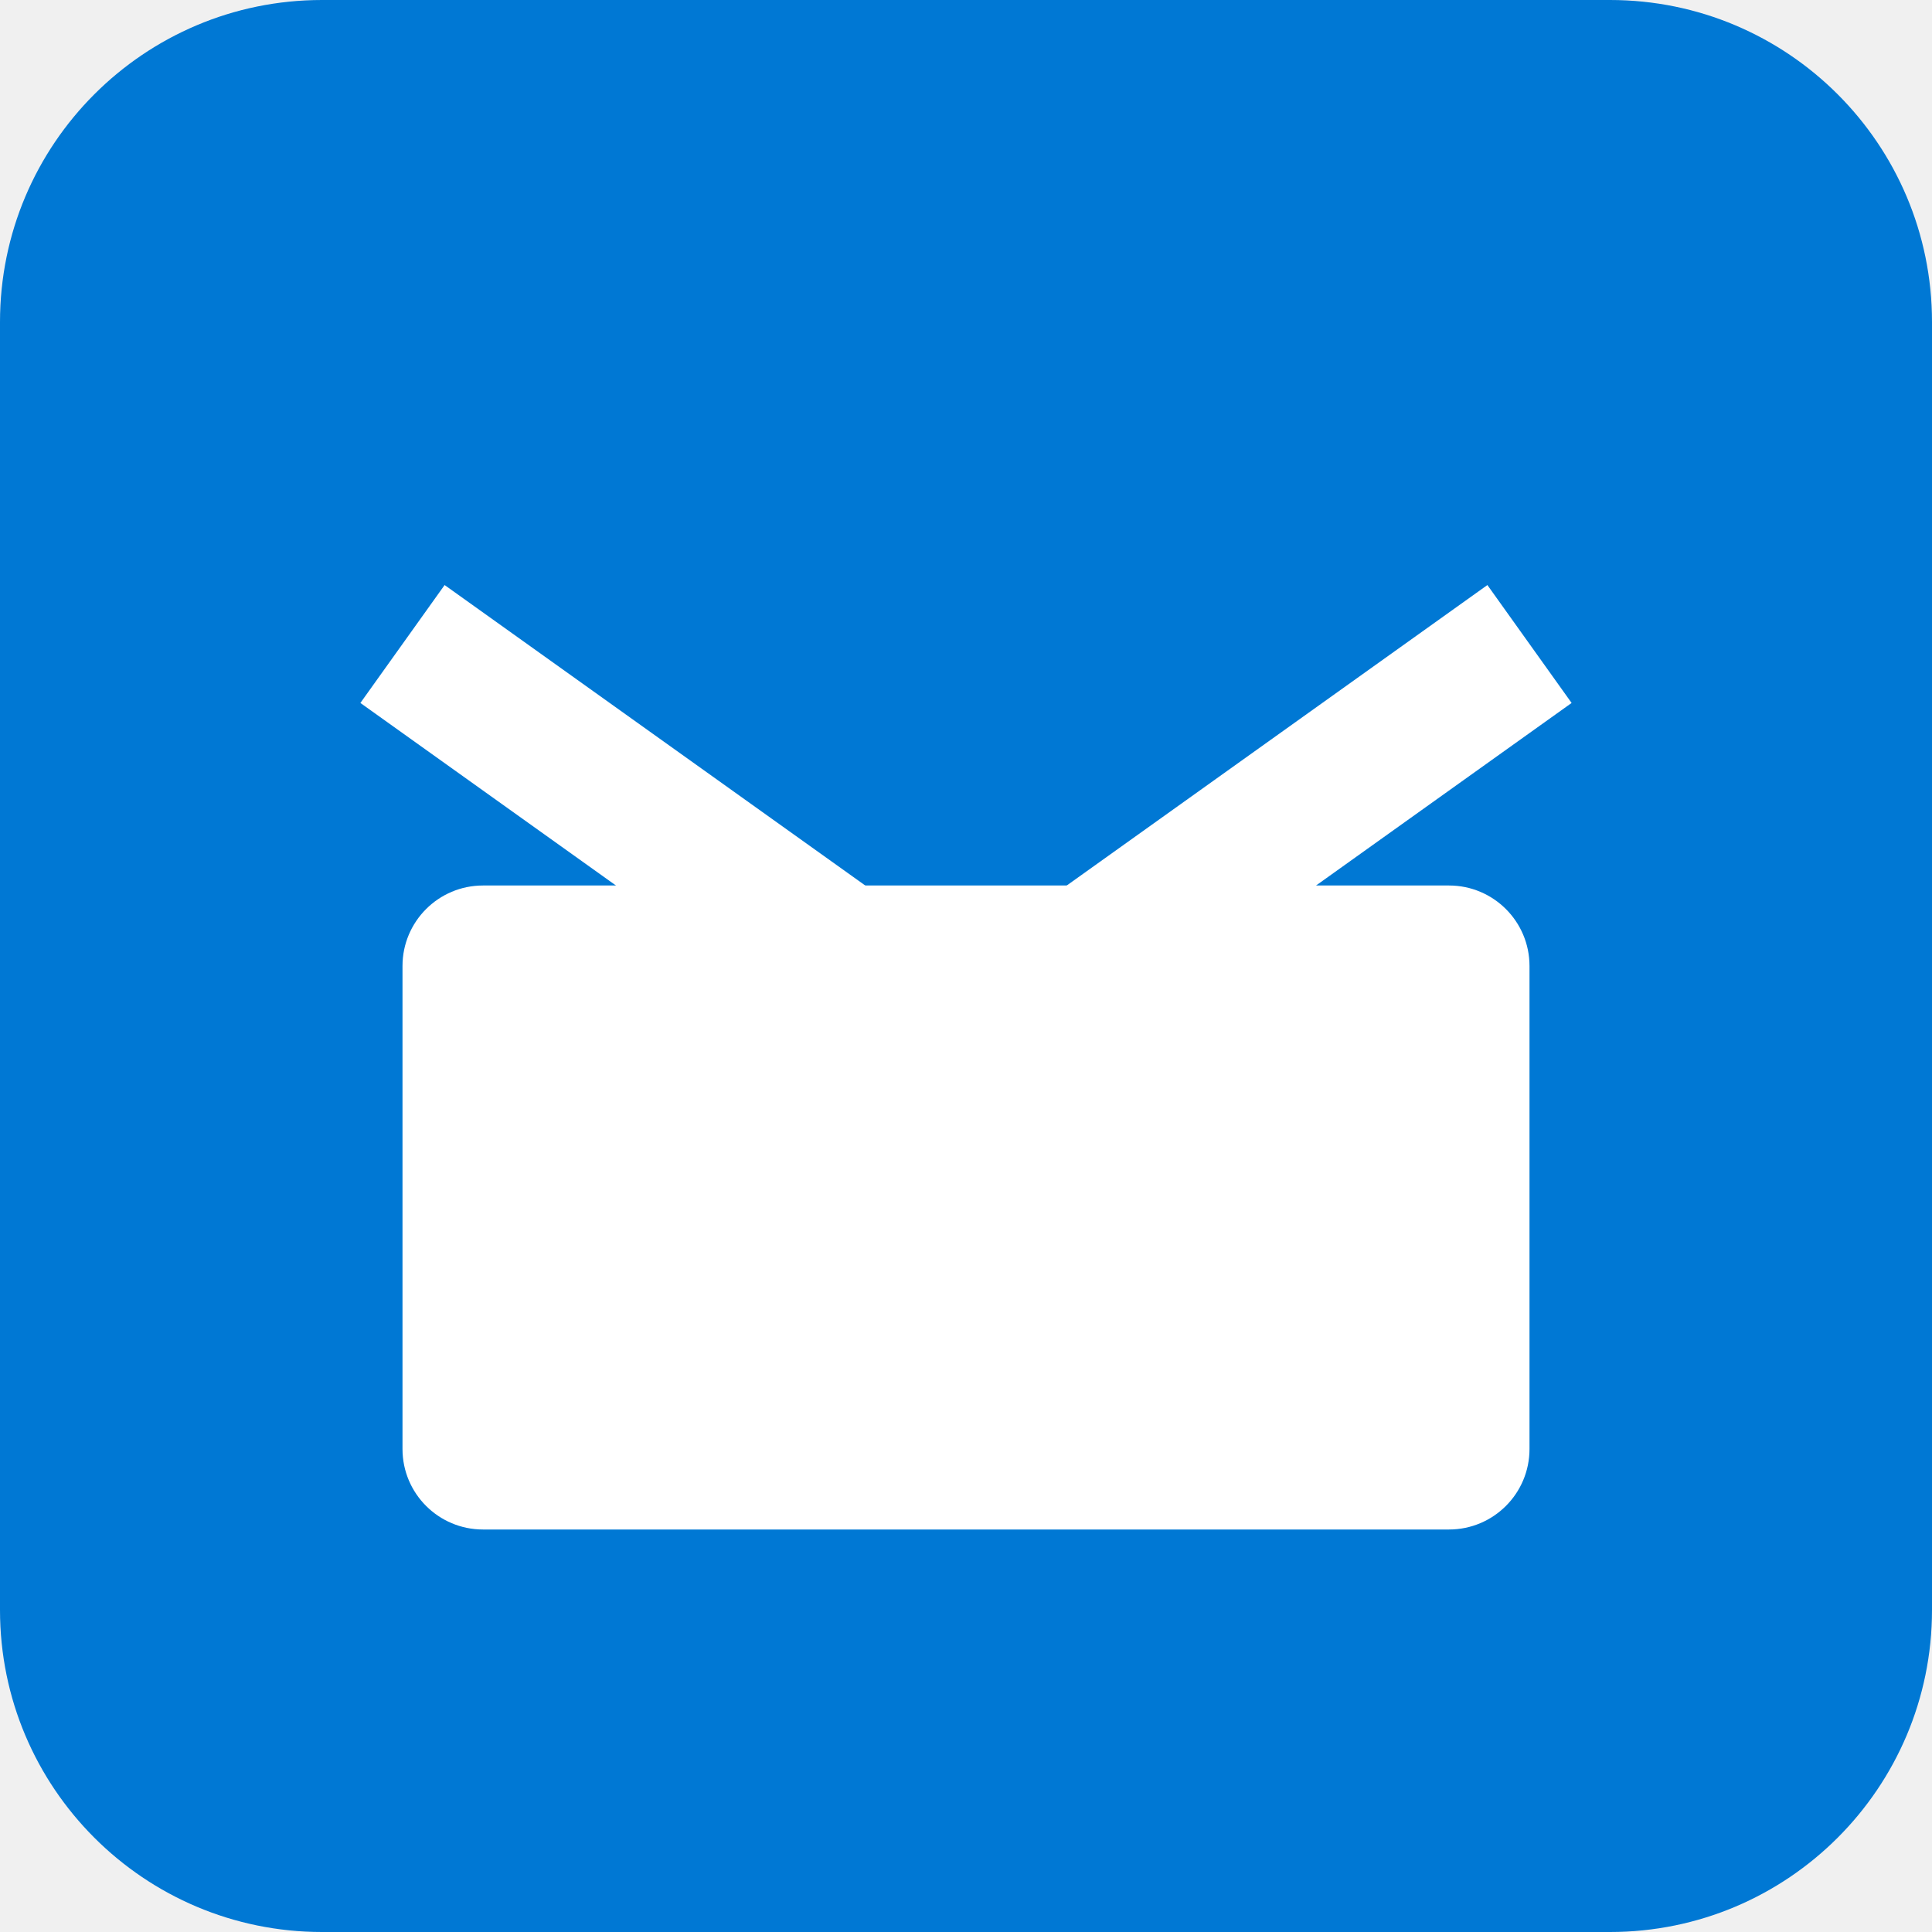
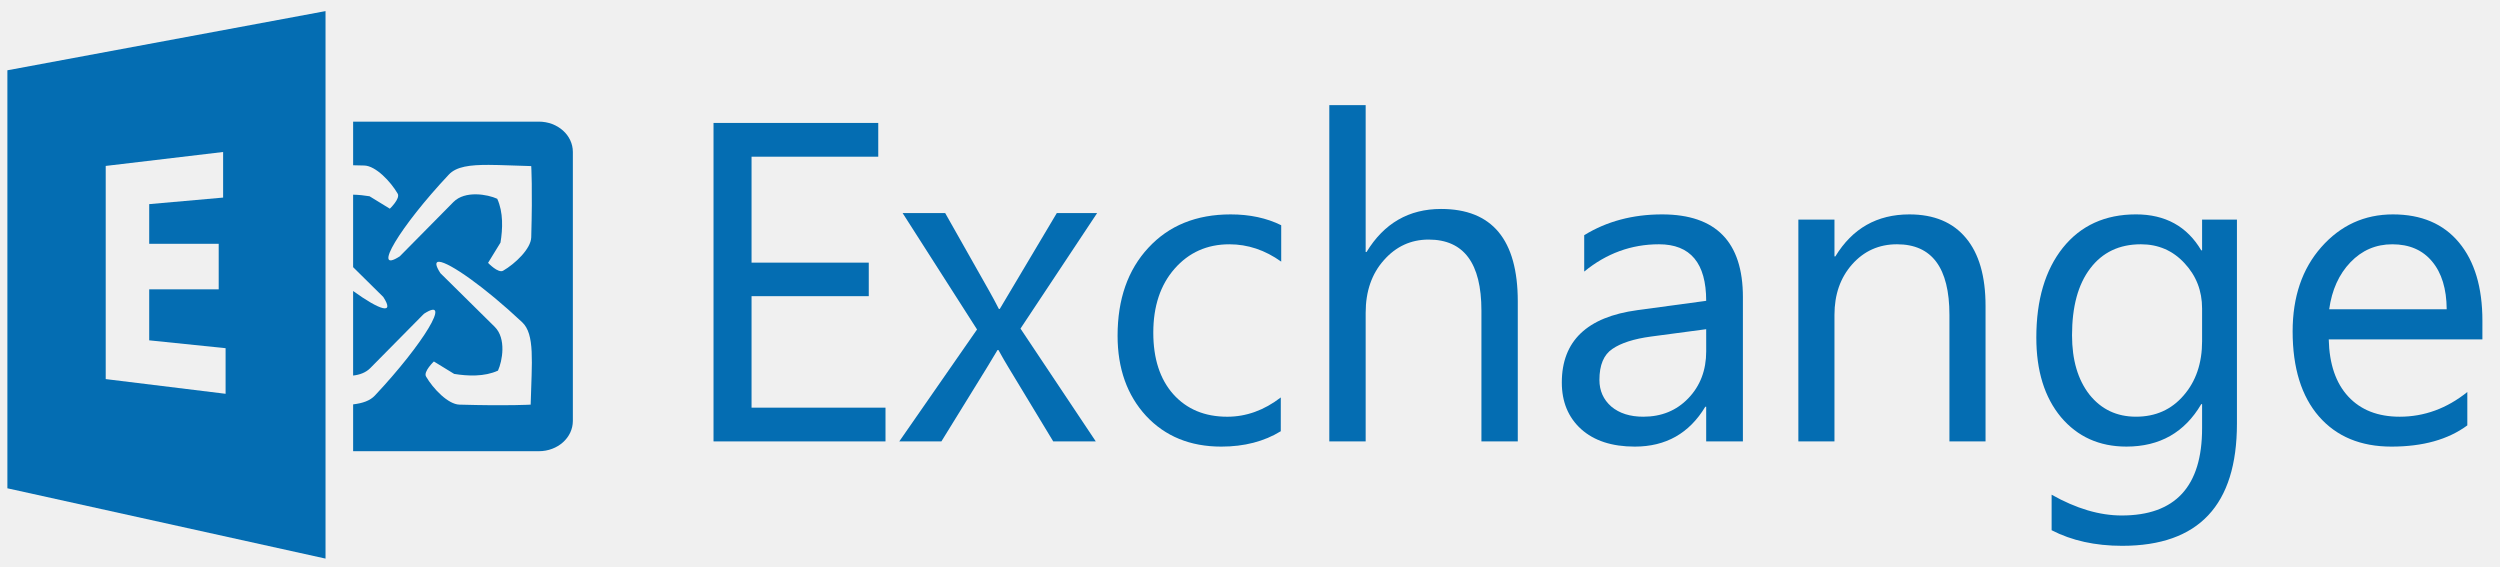
- <svg xmlns="http://www.w3.org/2000/svg" width="24" height="24" viewBox="0 0 24 24" fill="none">
-   <rect width="24" height="24" rx="4" fill="#0078D4" />
-   <path d="M5 8l7 5 7-5" stroke="white" stroke-width="1.8" fill="none" stroke-linejoin="round" />
-   <rect x="5" y="11" width="14" height="8" rx="1" fill="white" />
+ <svg xmlns="http://www.w3.org/2000/svg" width="180.622mm" height="40.922mm" viewBox="0 0 180.622 40.922" version="1.1" id="svg6384">
+   <defs id="defs6378" />
+   <path id="path12" style="opacity:1;fill:#046db2;fill-opacity:1;stroke:none;stroke-width:0.265px;stroke-linecap:butt;stroke-linejoin:miter;stroke-opacity:1" d="M 23.519,0.802 0.534,5.078 V 35.279 L 23.519,40.358 Z M 16.12,10.981 v 3.294 l -5.34,0.473 v 2.864 h 5.021 v 3.294 h -5.021 v 3.683 l 5.519,0.567 v 3.295 L 7.638,27.389 V 11.988 Z" />
+   <path id="rect47" style="opacity:1;fill:#046db2;fill-opacity:1;stroke:none;stroke-width:0.271;stroke-linecap:round;stroke-linejoin:round;stop-color:#000000" d="m 25.513,8.788 v 3.152 c 0.264,0.006 0.521,0.011 0.81,0.019 0.821,0.023 1.9,1.153 2.409,2.032 0.205,0.354 -0.567,1.087 -0.567,1.087 l -1.465,-0.898 c -0.371,-0.061 -0.775,-0.107 -1.188,-0.115 v 5.237 l 2.18,2.154 c 0.862,1.33 -0.266,0.948 -2.18,-0.431 v 6.107 c 0.465,-0.05 0.913,-0.206 1.241,-0.538 l 3.875,-3.922 c 2.07,-1.342 0.005,2.13 -3.544,5.906 -0.348,0.37 -0.871,0.554 -1.571,0.638 v 3.383 h 13.418 c 1.361,0 2.457,-0.976 2.457,-2.189 V 10.978 c 0,-1.213 -1.096,-2.19 -2.457,-2.19 z m 9.836,3.126 c 0.848,0.004 1.857,0.055 3.032,0.086 0,0 0.101,1.608 0,5.15 -0.024,0.821 -1.153,1.9 -2.032,2.409 -0.354,0.205 -1.087,-0.567 -1.087,-0.567 l 0.898,-1.465 c 0.161,-0.976 0.214,-2.189 -0.236,-3.166 -0.691,-0.317 -2.322,-0.617 -3.165,0.236 l -3.875,3.922 c -2.07,1.342 -0.005,-2.13 3.544,-5.906 0.544,-0.579 1.508,-0.706 2.921,-0.7 z m -3.62,6.999 c 0.725,0.033 3.282,1.817 5.997,4.368 0.926,0.87 0.697,2.818 0.614,5.953 0,0 -1.607,0.101 -5.15,0 -0.821,-0.024 -1.901,-1.153 -2.41,-2.032 -0.205,-0.354 0.567,-1.086 0.567,-1.086 l 1.465,0.898 c 0.976,0.161 2.189,0.213 3.166,-0.237 0.317,-0.691 0.617,-2.322 -0.236,-3.165 l -3.922,-3.874 c -0.378,-0.582 -0.374,-0.838 -0.09,-0.825 z" />
+   <path d="M 63.976,31.891 H 51.551 V 8.882 h 11.902 v 2.439 h -9.155 v 7.654 h 8.469 v 2.423 h -8.469 v 8.055 h 9.678 z" style="font-style:normal;font-variant:normal;font-weight:normal;font-stretch:normal;font-size:31.747px;line-height:1.25;font-family:'Myanmar Text';-inkscape-font-specification:'Myanmar Text';letter-spacing:0px;word-spacing:0px;opacity:1;fill:#046db2;fill-opacity:1;stroke-width:1.244" id="path22" />
+   <path d="m 79.267,15.393 -5.538,8.346 5.441,8.153 h -3.075 l -3.236,-5.349 q -0.306,-0.499 -0.724,-1.257 h -0.064 q -0.081,0.145 -0.757,1.257 l -3.3,5.349 h -3.043 l 5.619,-8.088 -5.377,-8.41 h 3.075 l 3.188,5.639 q 0.354,0.628 0.692,1.289 h 0.064 l 4.121,-6.928 z" style="font-style:normal;font-variant:normal;font-weight:normal;font-stretch:normal;font-size:31.747px;line-height:1.25;font-family:'Myanmar Text';-inkscape-font-specification:'Myanmar Text';letter-spacing:0px;word-spacing:0px;opacity:1;fill:#046db2;fill-opacity:1;stroke-width:1.237" id="path24" />
+   <path d="m 92.535,31.156 q -1.812,1.111 -4.299,1.111 -3.363,0 -5.435,-2.222 -2.057,-2.238 -2.057,-5.791 0,-3.96 2.226,-6.354 2.226,-2.41 5.942,-2.41 2.073,0 3.654,0.783 v 2.629 q -1.75,-1.252 -3.746,-1.252 -2.411,0 -3.961,1.768 -1.535,1.753 -1.535,4.617 0,2.817 1.443,4.445 1.459,1.628 3.9,1.628 2.057,0 3.869,-1.393 z" style="font-style:normal;font-variant:normal;font-weight:normal;font-stretch:normal;font-size:31.747px;line-height:1.25;font-family:'Myanmar Text';-inkscape-font-specification:'Myanmar Text';letter-spacing:0px;word-spacing:0px;opacity:1;fill:#046db2;fill-opacity:1;stroke-width:1.191" id="path26" />
+   <path d="m 109.658,31.891 h -2.627 v -9.454 q 0,-5.128 -3.813,-5.128 -1.923,0 -3.236,1.49 -1.314,1.474 -1.314,3.798 v 9.294 h -2.627 V 7.598 h 2.627 V 18.206 h 0.064 q 1.89,-3.109 5.383,-3.109 5.543,0 5.543,6.682 z" style="font-style:normal;font-variant:normal;font-weight:normal;font-stretch:normal;font-size:31.747px;line-height:1.25;font-family:'Myanmar Text';-inkscape-font-specification:'Myanmar Text';letter-spacing:0px;word-spacing:0px;opacity:1;fill:#046db2;fill-opacity:1;stroke-width:1.231" id="path28" />
+   <path d="m 125.922,31.891 h -2.652 v -2.504 h -0.065 q -1.73,2.88 -5.094,2.88 -2.474,0 -3.881,-1.268 -1.391,-1.268 -1.391,-3.365 0,-4.492 5.466,-5.227 l 4.965,-0.673 q 0,-4.085 -3.412,-4.085 -2.992,0 -5.401,1.972 v -2.629 q 2.442,-1.502 5.628,-1.502 5.838,0 5.838,5.978 z m -2.652,-8.107 -3.994,0.532 q -1.844,0.25 -2.782,0.892 -0.938,0.626 -0.938,2.238 0,1.174 0.857,1.925 0.873,0.736 2.313,0.736 1.973,0 3.251,-1.33 1.294,-1.346 1.294,-3.396 z" style="font-style:normal;font-variant:normal;font-weight:normal;font-stretch:normal;font-size:31.747px;line-height:1.25;font-family:'Myanmar Text';-inkscape-font-specification:'Myanmar Text';letter-spacing:0px;word-spacing:0px;opacity:1;fill:#046db2;fill-opacity:1;stroke-width:1.222" id="path30" />
+   <path d="m 143.453,31.891 h -2.609 v -9.14 q 0,-5.102 -3.787,-5.102 -1.957,0 -3.246,1.455 -1.273,1.44 -1.273,3.647 v 9.14 h -2.609 V 15.865 h 2.609 v 2.661 h 0.064 q 1.846,-3.036 5.346,-3.036 2.673,0 4.089,1.706 1.416,1.69 1.416,4.899 z" style="font-style:normal;font-variant:normal;font-weight:normal;font-stretch:normal;font-size:31.747px;line-height:1.25;font-family:'Myanmar Text';-inkscape-font-specification:'Myanmar Text';letter-spacing:0px;word-spacing:0px;opacity:1;fill:#046db2;fill-opacity:1;stroke-width:1.212" id="path32" />
+   <path d="m 161.616,30.608 q 0,8.827 -8.291,8.827 -2.917,0 -5.098,-1.127 v -2.567 q 2.656,1.502 5.067,1.502 5.804,0 5.804,-6.291 v -1.753 h -0.061 q -1.796,3.067 -5.405,3.067 -2.933,0 -4.729,-2.128 -1.781,-2.144 -1.781,-5.744 0,-4.085 1.919,-6.495 1.935,-2.41 5.282,-2.41 3.178,0 4.714,2.598 h 0.061 v -2.222 h 2.518 z m -2.518,-5.963 v -2.363 q 0,-1.909 -1.274,-3.271 -1.259,-1.362 -3.148,-1.362 -2.334,0 -3.654,1.737 -1.32,1.722 -1.32,4.836 0,2.676 1.259,4.288 1.274,1.596 3.363,1.596 2.119,0 3.439,-1.534 1.336,-1.534 1.336,-3.928 z" style="font-style:normal;font-variant:normal;font-weight:normal;font-stretch:normal;font-size:31.747px;line-height:1.25;font-family:'Myanmar Text';-inkscape-font-specification:'Myanmar Text';letter-spacing:0px;word-spacing:0px;opacity:1;fill:#046db2;fill-opacity:1;stroke-width:1.191" id="path34" />
+   <path d="m 179.35,24.52 h -11.101 q 0.061,2.676 1.413,4.132 1.351,1.455 3.716,1.455 2.656,0 4.883,-1.784 v 2.41 q -2.073,1.534 -5.481,1.534 -3.332,0 -5.236,-2.175 -1.904,-2.191 -1.904,-6.151 0,-3.74 2.073,-6.088 2.088,-2.363 5.174,-2.363 3.086,0 4.775,2.035 1.689,2.035 1.689,5.65 z m -2.579,-2.175 q -0.015,-2.222 -1.059,-3.459 -1.029,-1.236 -2.871,-1.236 -1.781,0 -3.025,1.299 -1.244,1.299 -1.535,3.396 z" style="font-style:normal;font-variant:normal;font-weight:normal;font-stretch:normal;font-size:31.747px;line-height:1.25;font-family:'Myanmar Text';-inkscape-font-specification:'Myanmar Text';letter-spacing:0px;word-spacing:0px;opacity:1;fill:#046db2;fill-opacity:1;stroke-width:1.191" id="path36" />
</svg>
